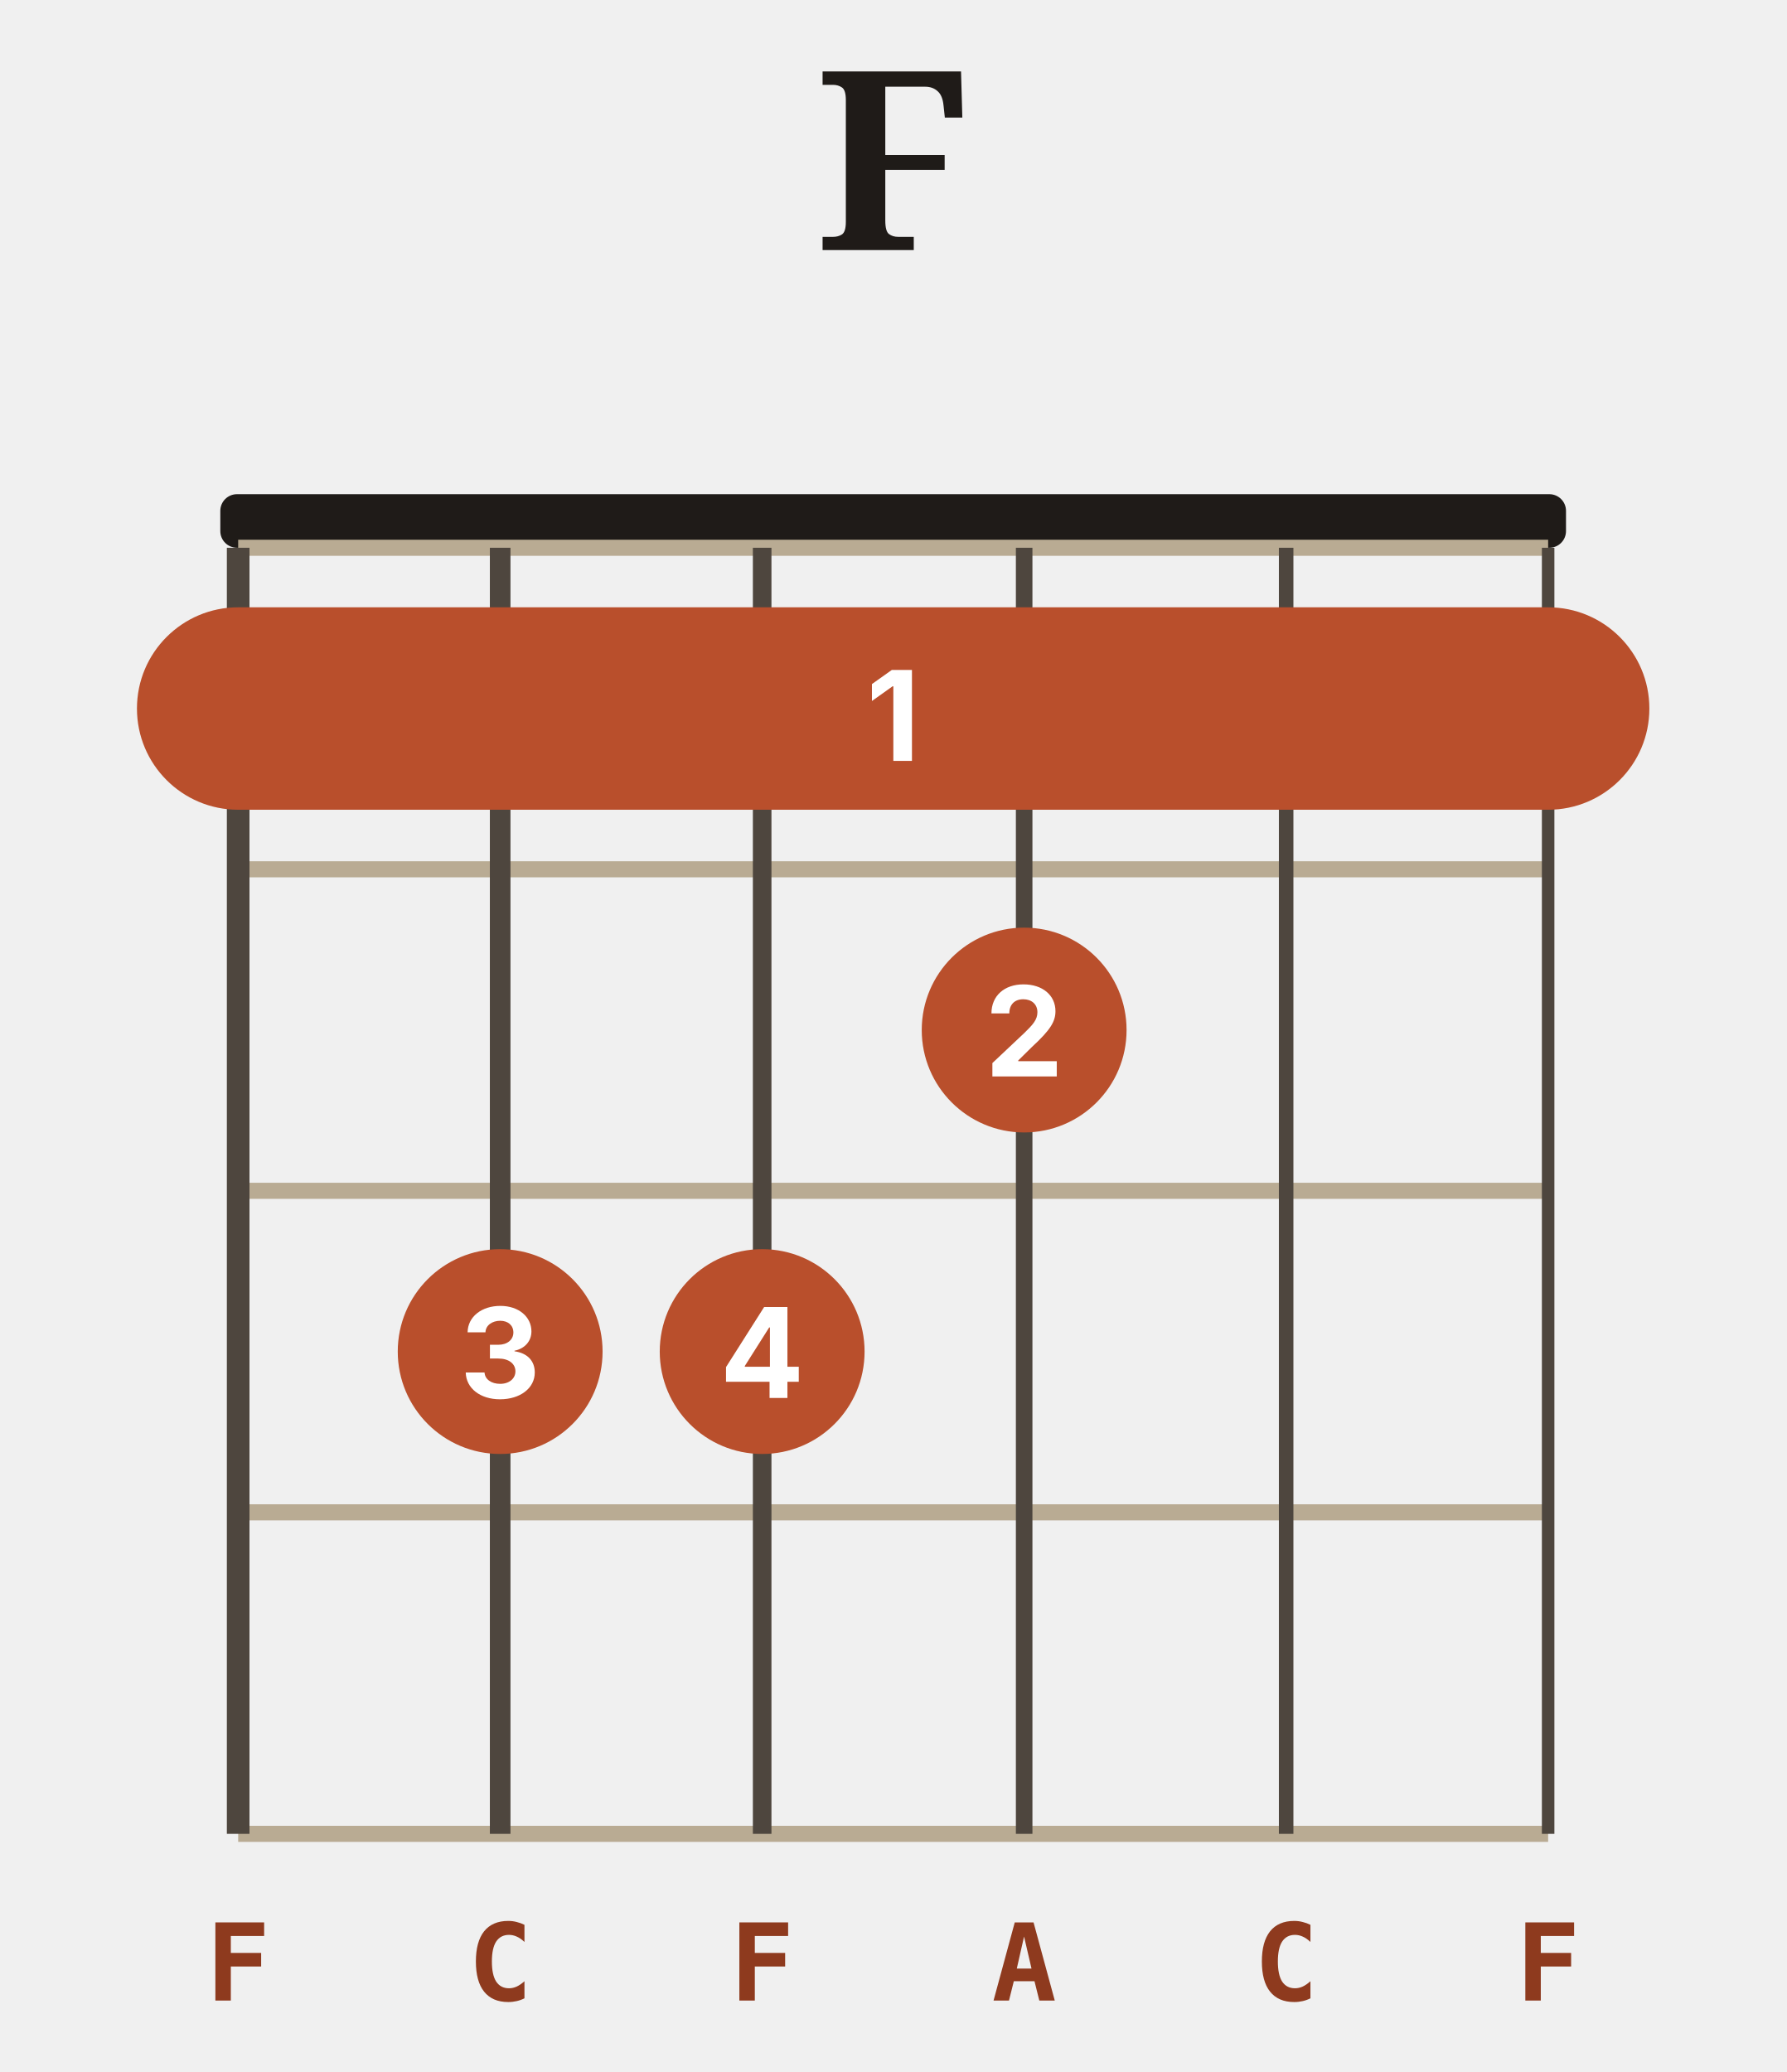
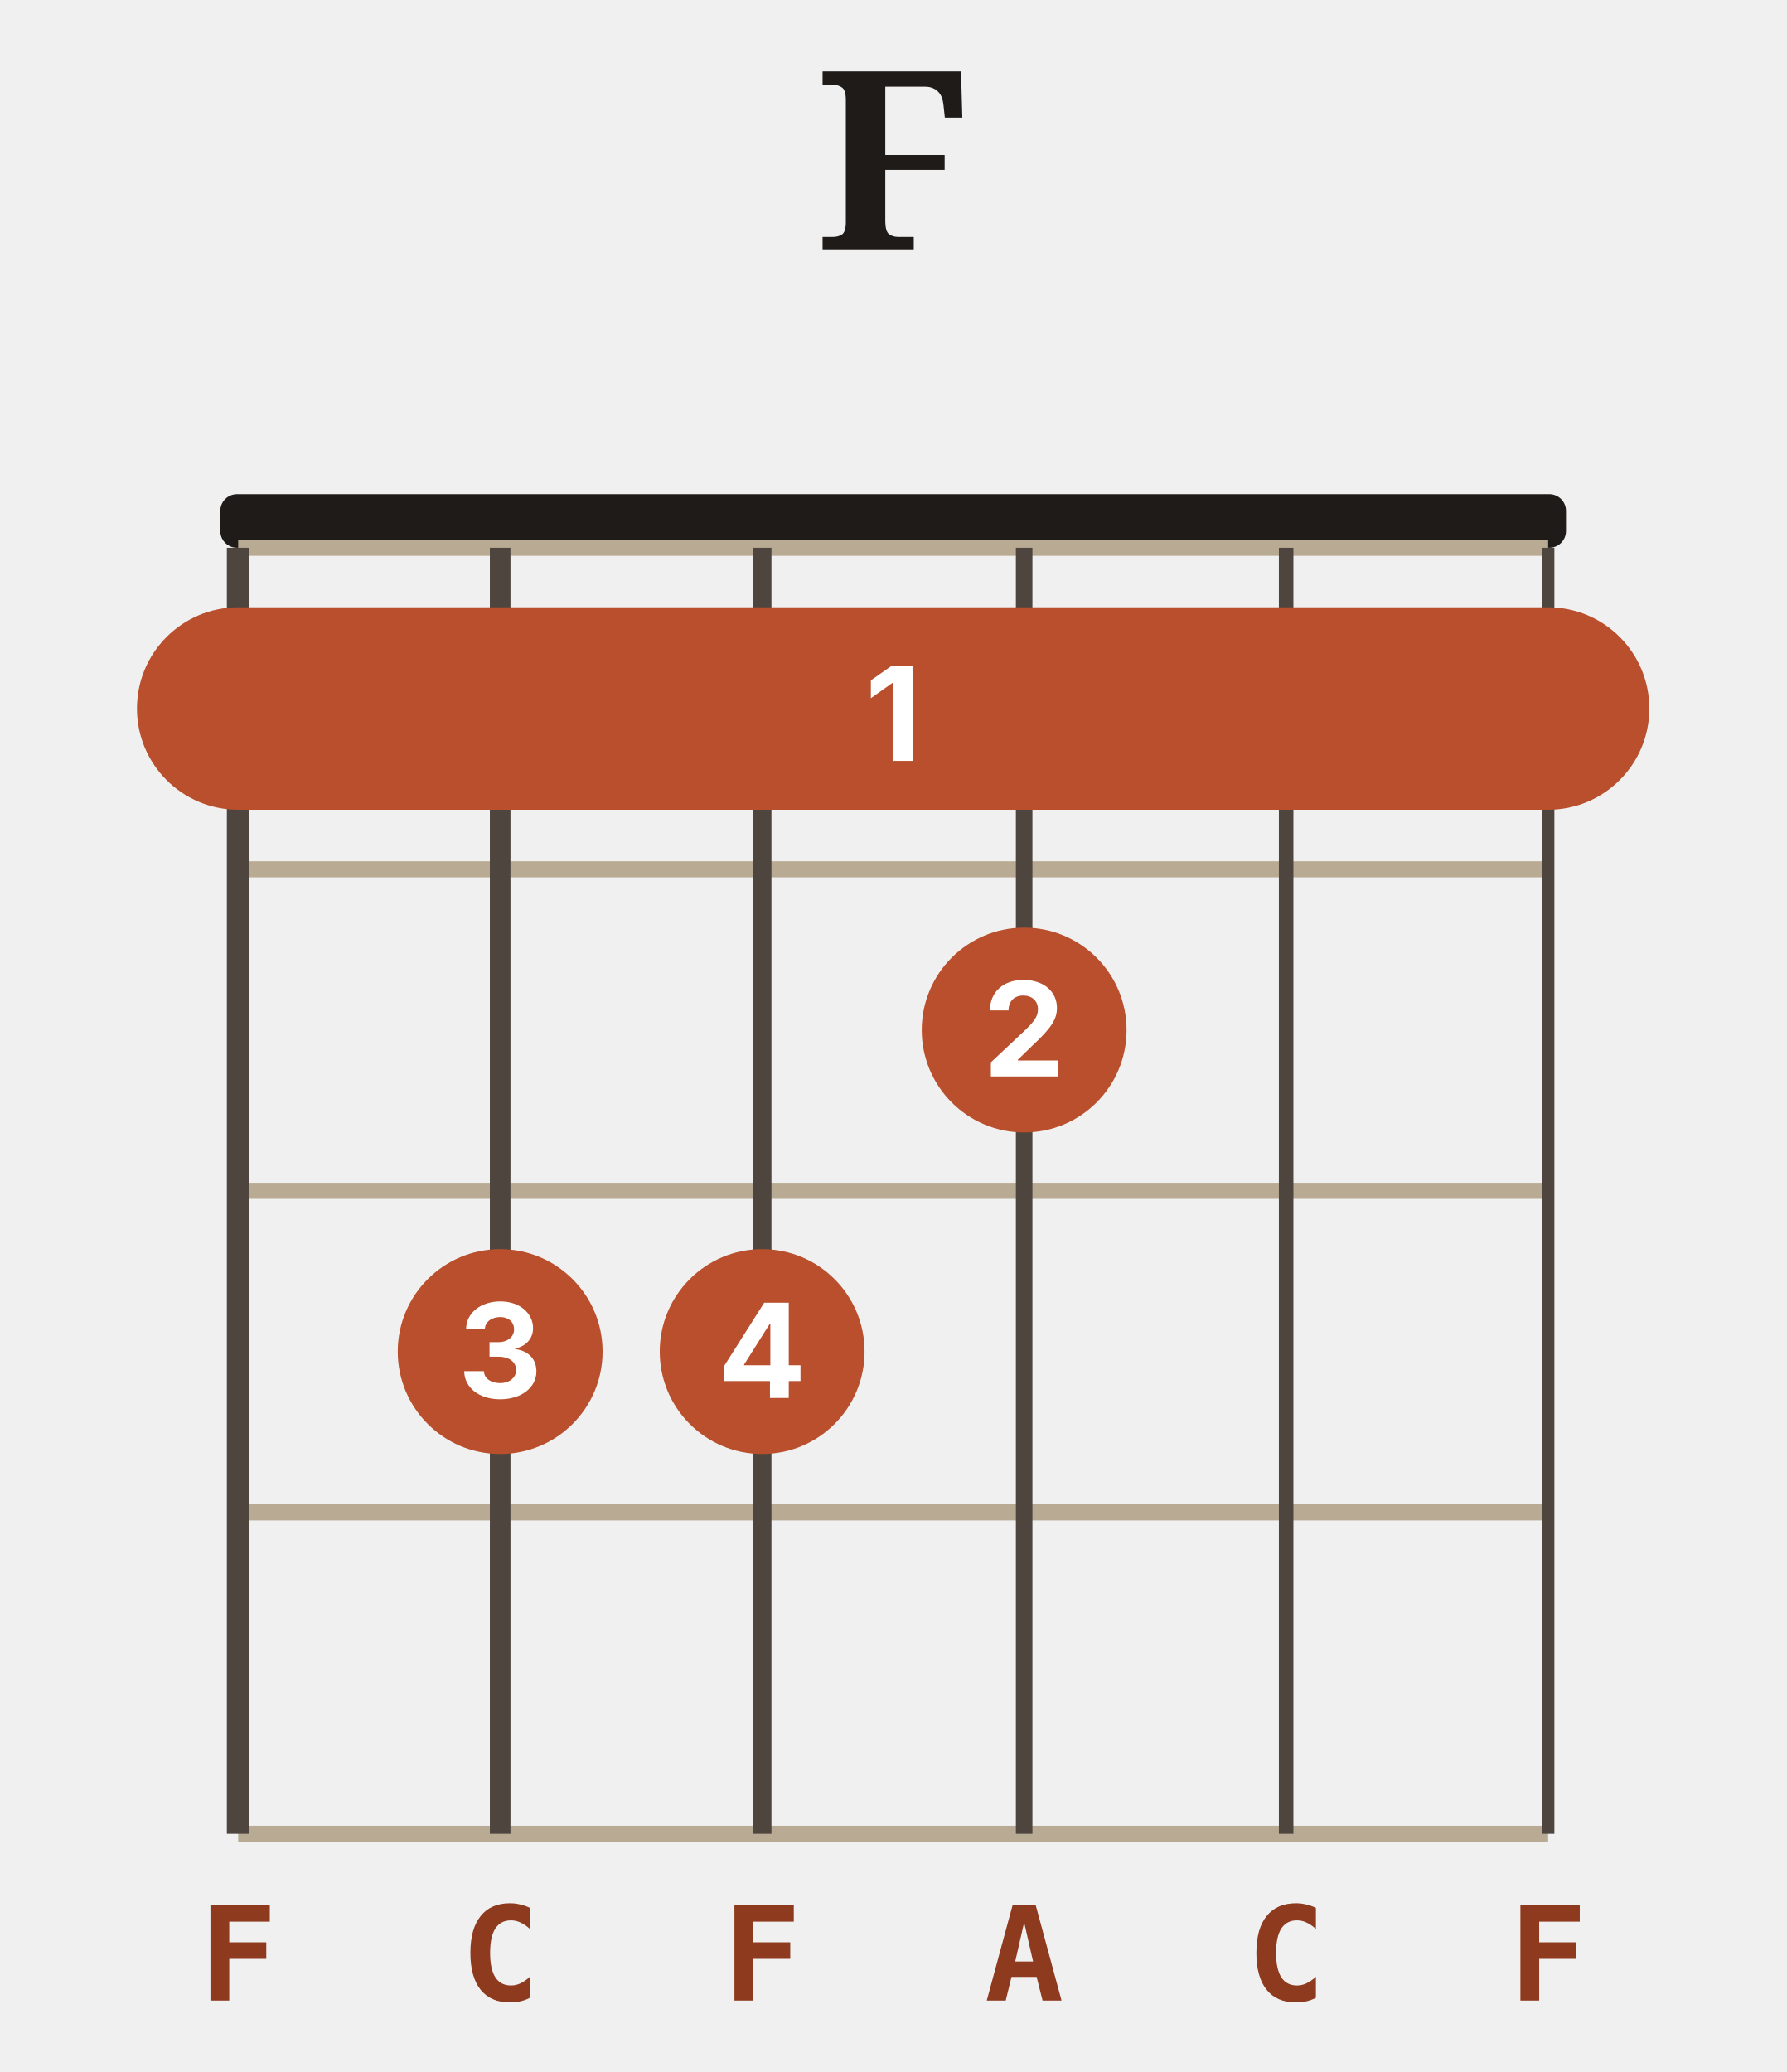
<svg xmlns="http://www.w3.org/2000/svg" width="150" height="174" viewBox="0 0 150 174" font-family="Inter, 'DejaVu Sans', sans-serif">
  <text x="75.0" y="21" text-anchor="middle" font-family="'EB Garamond', Georgia, serif" font-size="21" font-weight="700" fill="#1F1B18">F</text>
  <rect x="18.5" y="41.5" width="113.0" height="4.5" rx="1.4" fill="#1F1B18" />
  <line x1="20.0" y1="46.0" x2="130.0" y2="46.0" stroke="#B9AB93" stroke-width="1.35" />
  <line x1="20.0" y1="73.0" x2="130.0" y2="73.0" stroke="#B9AB93" stroke-width="1.35" />
  <line x1="20.0" y1="100.0" x2="130.0" y2="100.0" stroke="#B9AB93" stroke-width="1.35" />
  <line x1="20.0" y1="127.0" x2="130.0" y2="127.0" stroke="#B9AB93" stroke-width="1.35" />
  <line x1="20.0" y1="154.0" x2="130.0" y2="154.0" stroke="#B9AB93" stroke-width="1.35" />
  <line x1="20.0" y1="46.0" x2="20.0" y2="154.0" stroke="#4E463E" stroke-width="1.90" />
  <line x1="42.0" y1="46.0" x2="42.0" y2="154.0" stroke="#4E463E" stroke-width="1.73" />
  <line x1="64.0" y1="46.0" x2="64.0" y2="154.0" stroke="#4E463E" stroke-width="1.56" />
  <line x1="86.0" y1="46.0" x2="86.0" y2="154.0" stroke="#4E463E" stroke-width="1.39" />
  <line x1="108.0" y1="46.0" x2="108.0" y2="154.0" stroke="#4E463E" stroke-width="1.22" />
  <line x1="130.0" y1="46.0" x2="130.0" y2="154.0" stroke="#4E463E" stroke-width="1.05" />
  <rect x="11.5" y="51.0" width="127.0" height="17" rx="8.5" fill="#B94F2C" />
-   <text x="75.0" y="63.9" text-anchor="middle" font-size="10.5" font-weight="700" fill="#fff">1</text>
+   <text x="75.0" y="63.9" text-anchor="middle" font-size="11" font-weight="700" fill="#fff">1</text>
  <circle cx="42.0" cy="113.5" r="8.6" fill="#B94F2C" />
-   <text x="42.0" y="117.4" text-anchor="middle" font-size="10.5" font-weight="700" fill="#fff">3</text>
+   <text x="42.0" y="117.4" text-anchor="middle" font-size="11" font-weight="700" fill="#fff">3</text>
  <circle cx="64.0" cy="113.5" r="8.6" fill="#B94F2C" />
-   <text x="64.0" y="117.4" text-anchor="middle" font-size="10.5" font-weight="700" fill="#fff">4</text>
+   <text x="64.0" y="117.4" text-anchor="middle" font-size="11" font-weight="700" fill="#fff">4</text>
  <circle cx="86.0" cy="86.5" r="8.6" fill="#B94F2C" />
-   <text x="86.0" y="90.4" text-anchor="middle" font-size="10.5" font-weight="700" fill="#fff">2</text>
-   <text x="20.0" y="168.0" text-anchor="middle" font-family="'JetBrains Mono', monospace" font-size="9" font-weight="700" fill="#8E3A1E">F</text>
-   <text x="42.0" y="168.0" text-anchor="middle" font-family="'JetBrains Mono', monospace" font-size="9" font-weight="700" fill="#8E3A1E">C</text>
-   <text x="64.0" y="168.0" text-anchor="middle" font-family="'JetBrains Mono', monospace" font-size="9" font-weight="700" fill="#8E3A1E">F</text>
-   <text x="86.0" y="168.0" text-anchor="middle" font-family="'JetBrains Mono', monospace" font-size="9" font-weight="700" fill="#8E3A1E">A</text>
-   <text x="108.0" y="168.0" text-anchor="middle" font-family="'JetBrains Mono', monospace" font-size="9" font-weight="700" fill="#8E3A1E">C</text>
-   <text x="130.0" y="168.0" text-anchor="middle" font-family="'JetBrains Mono', monospace" font-size="9" font-weight="700" fill="#8E3A1E">F</text>
+   <text x="86.0" y="90.4" text-anchor="middle" font-size="11" font-weight="700" fill="#fff">2</text>
+   <text x="20.0" y="168.0" text-anchor="middle" font-family="'JetBrains Mono', monospace" font-size="11" font-weight="700" fill="#8E3A1E">F</text>
+   <text x="42.0" y="168.0" text-anchor="middle" font-family="'JetBrains Mono', monospace" font-size="11" font-weight="700" fill="#8E3A1E">C</text>
+   <text x="64.0" y="168.0" text-anchor="middle" font-family="'JetBrains Mono', monospace" font-size="11" font-weight="700" fill="#8E3A1E">F</text>
+   <text x="86.0" y="168.0" text-anchor="middle" font-family="'JetBrains Mono', monospace" font-size="11" font-weight="700" fill="#8E3A1E">A</text>
+   <text x="108.0" y="168.0" text-anchor="middle" font-family="'JetBrains Mono', monospace" font-size="11" font-weight="700" fill="#8E3A1E">C</text>
+   <text x="130.0" y="168.0" text-anchor="middle" font-family="'JetBrains Mono', monospace" font-size="11" font-weight="700" fill="#8E3A1E">F</text>
</svg>
